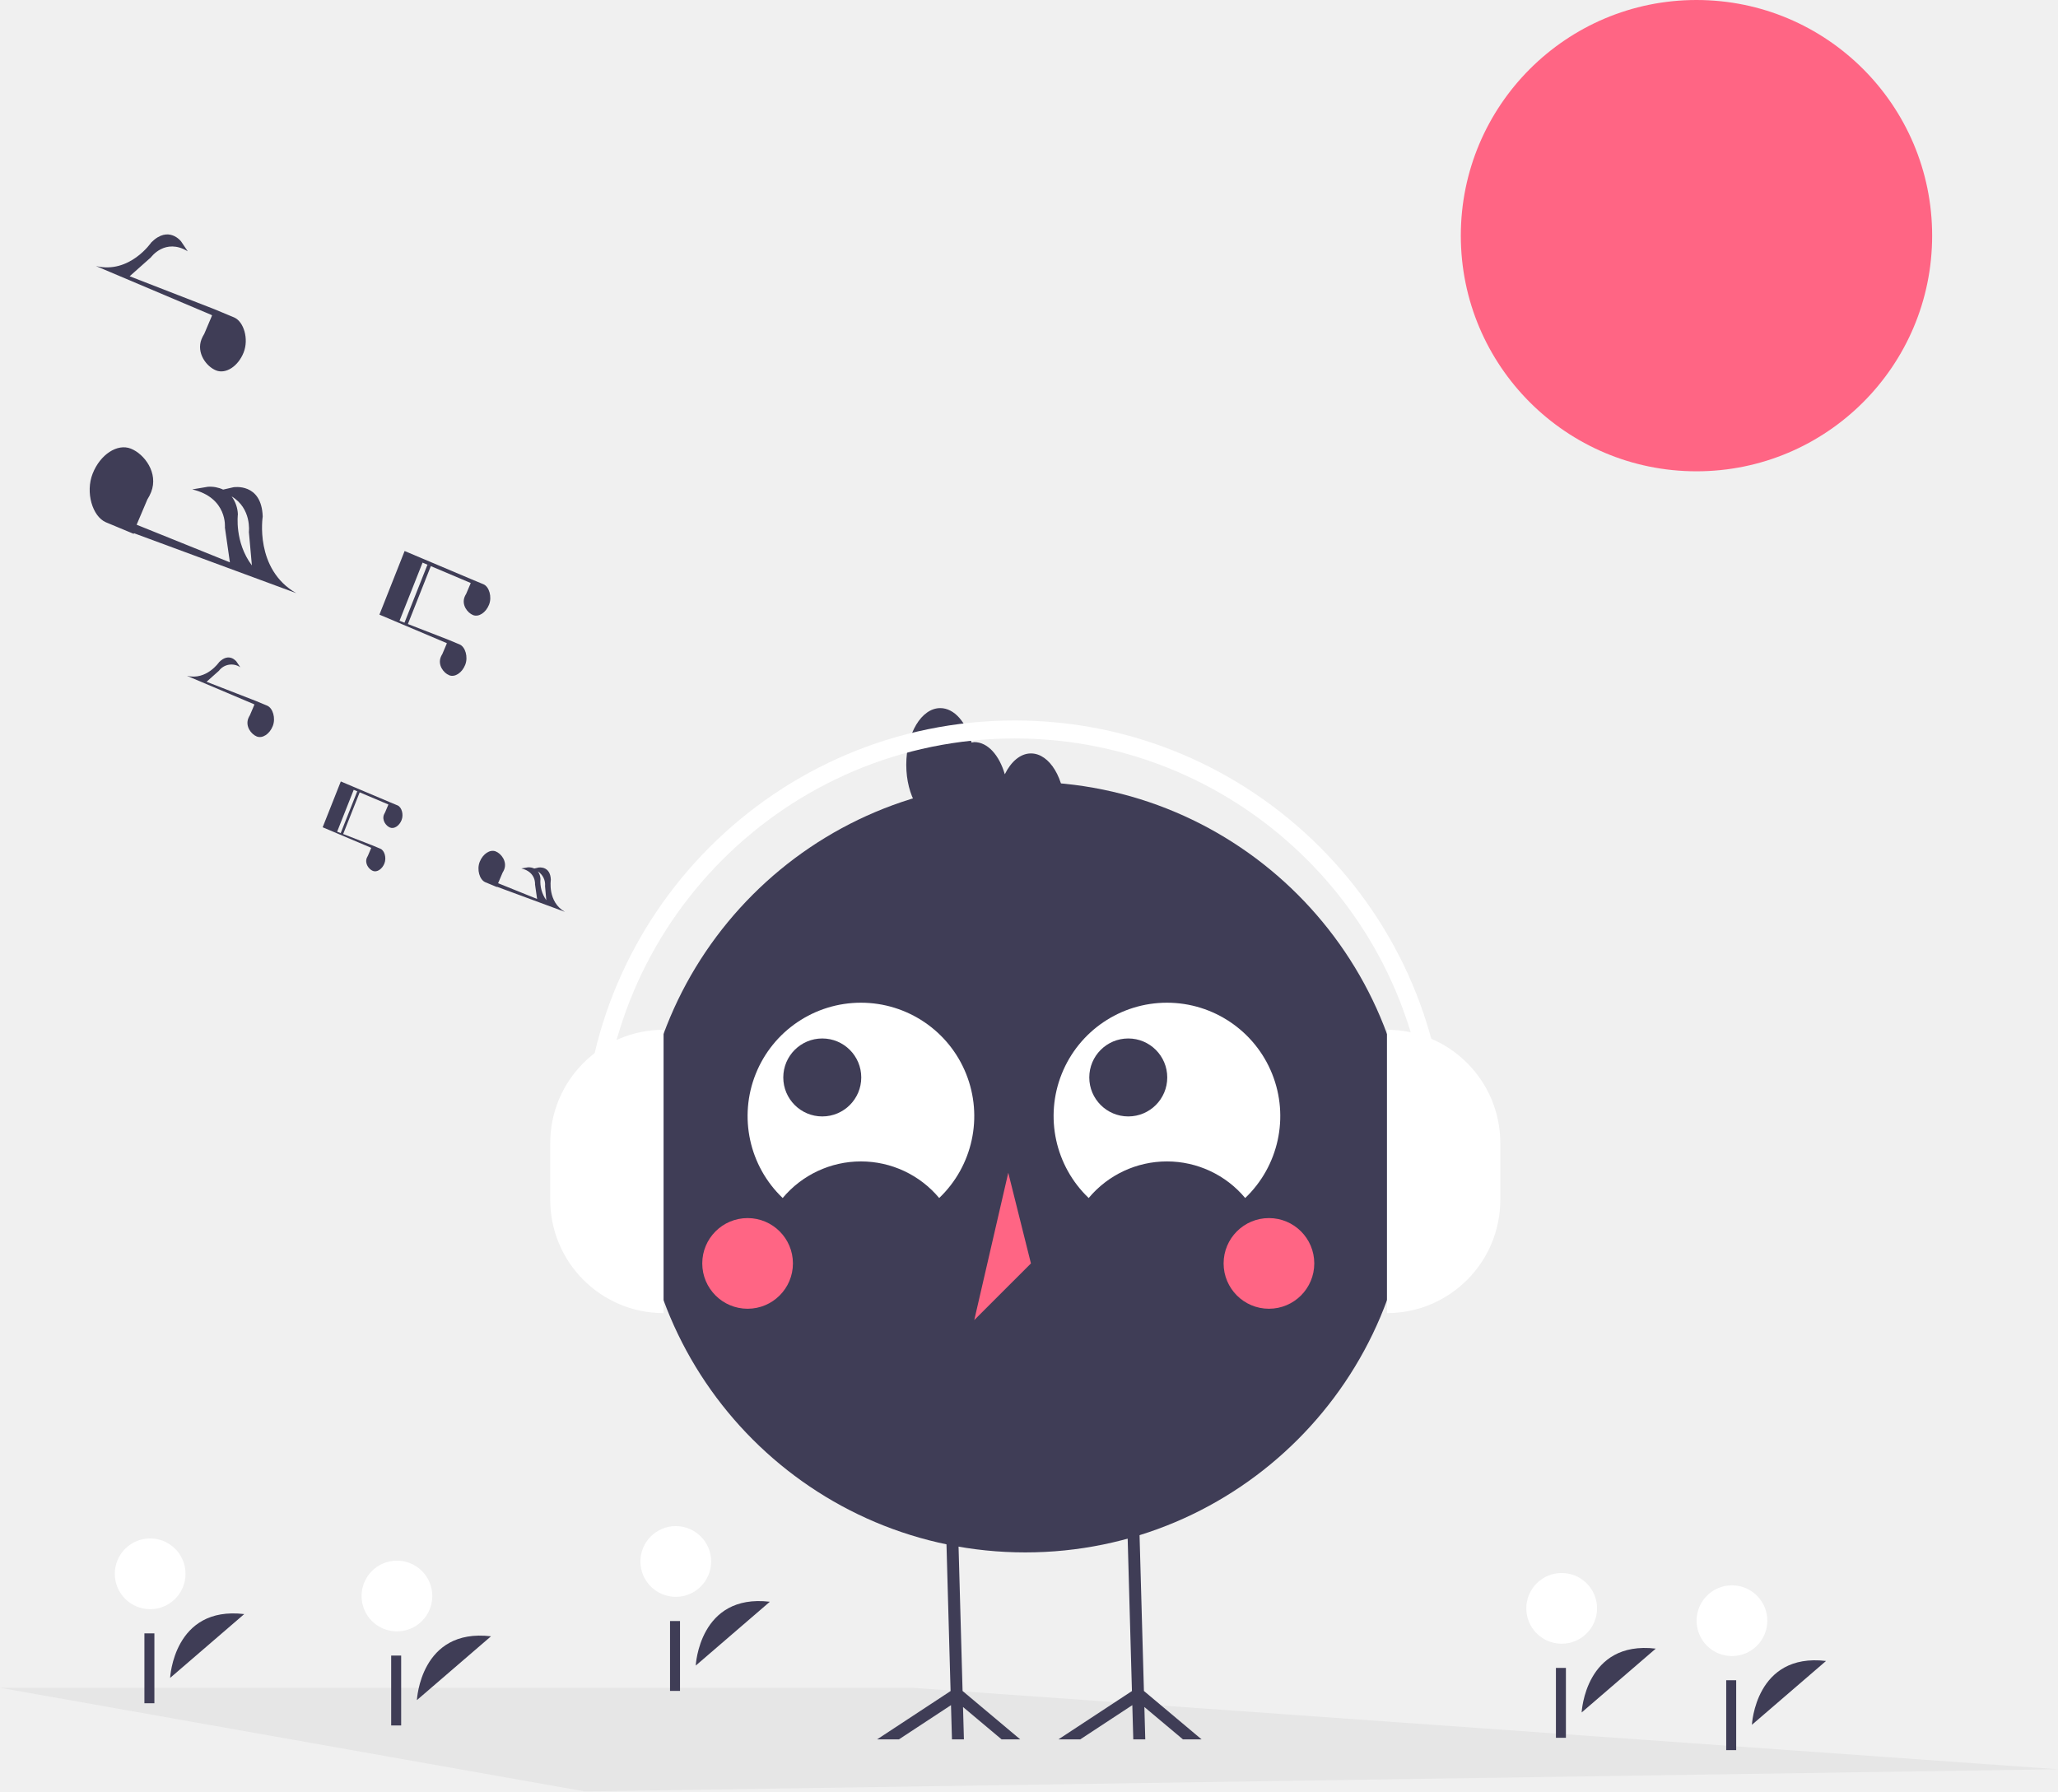
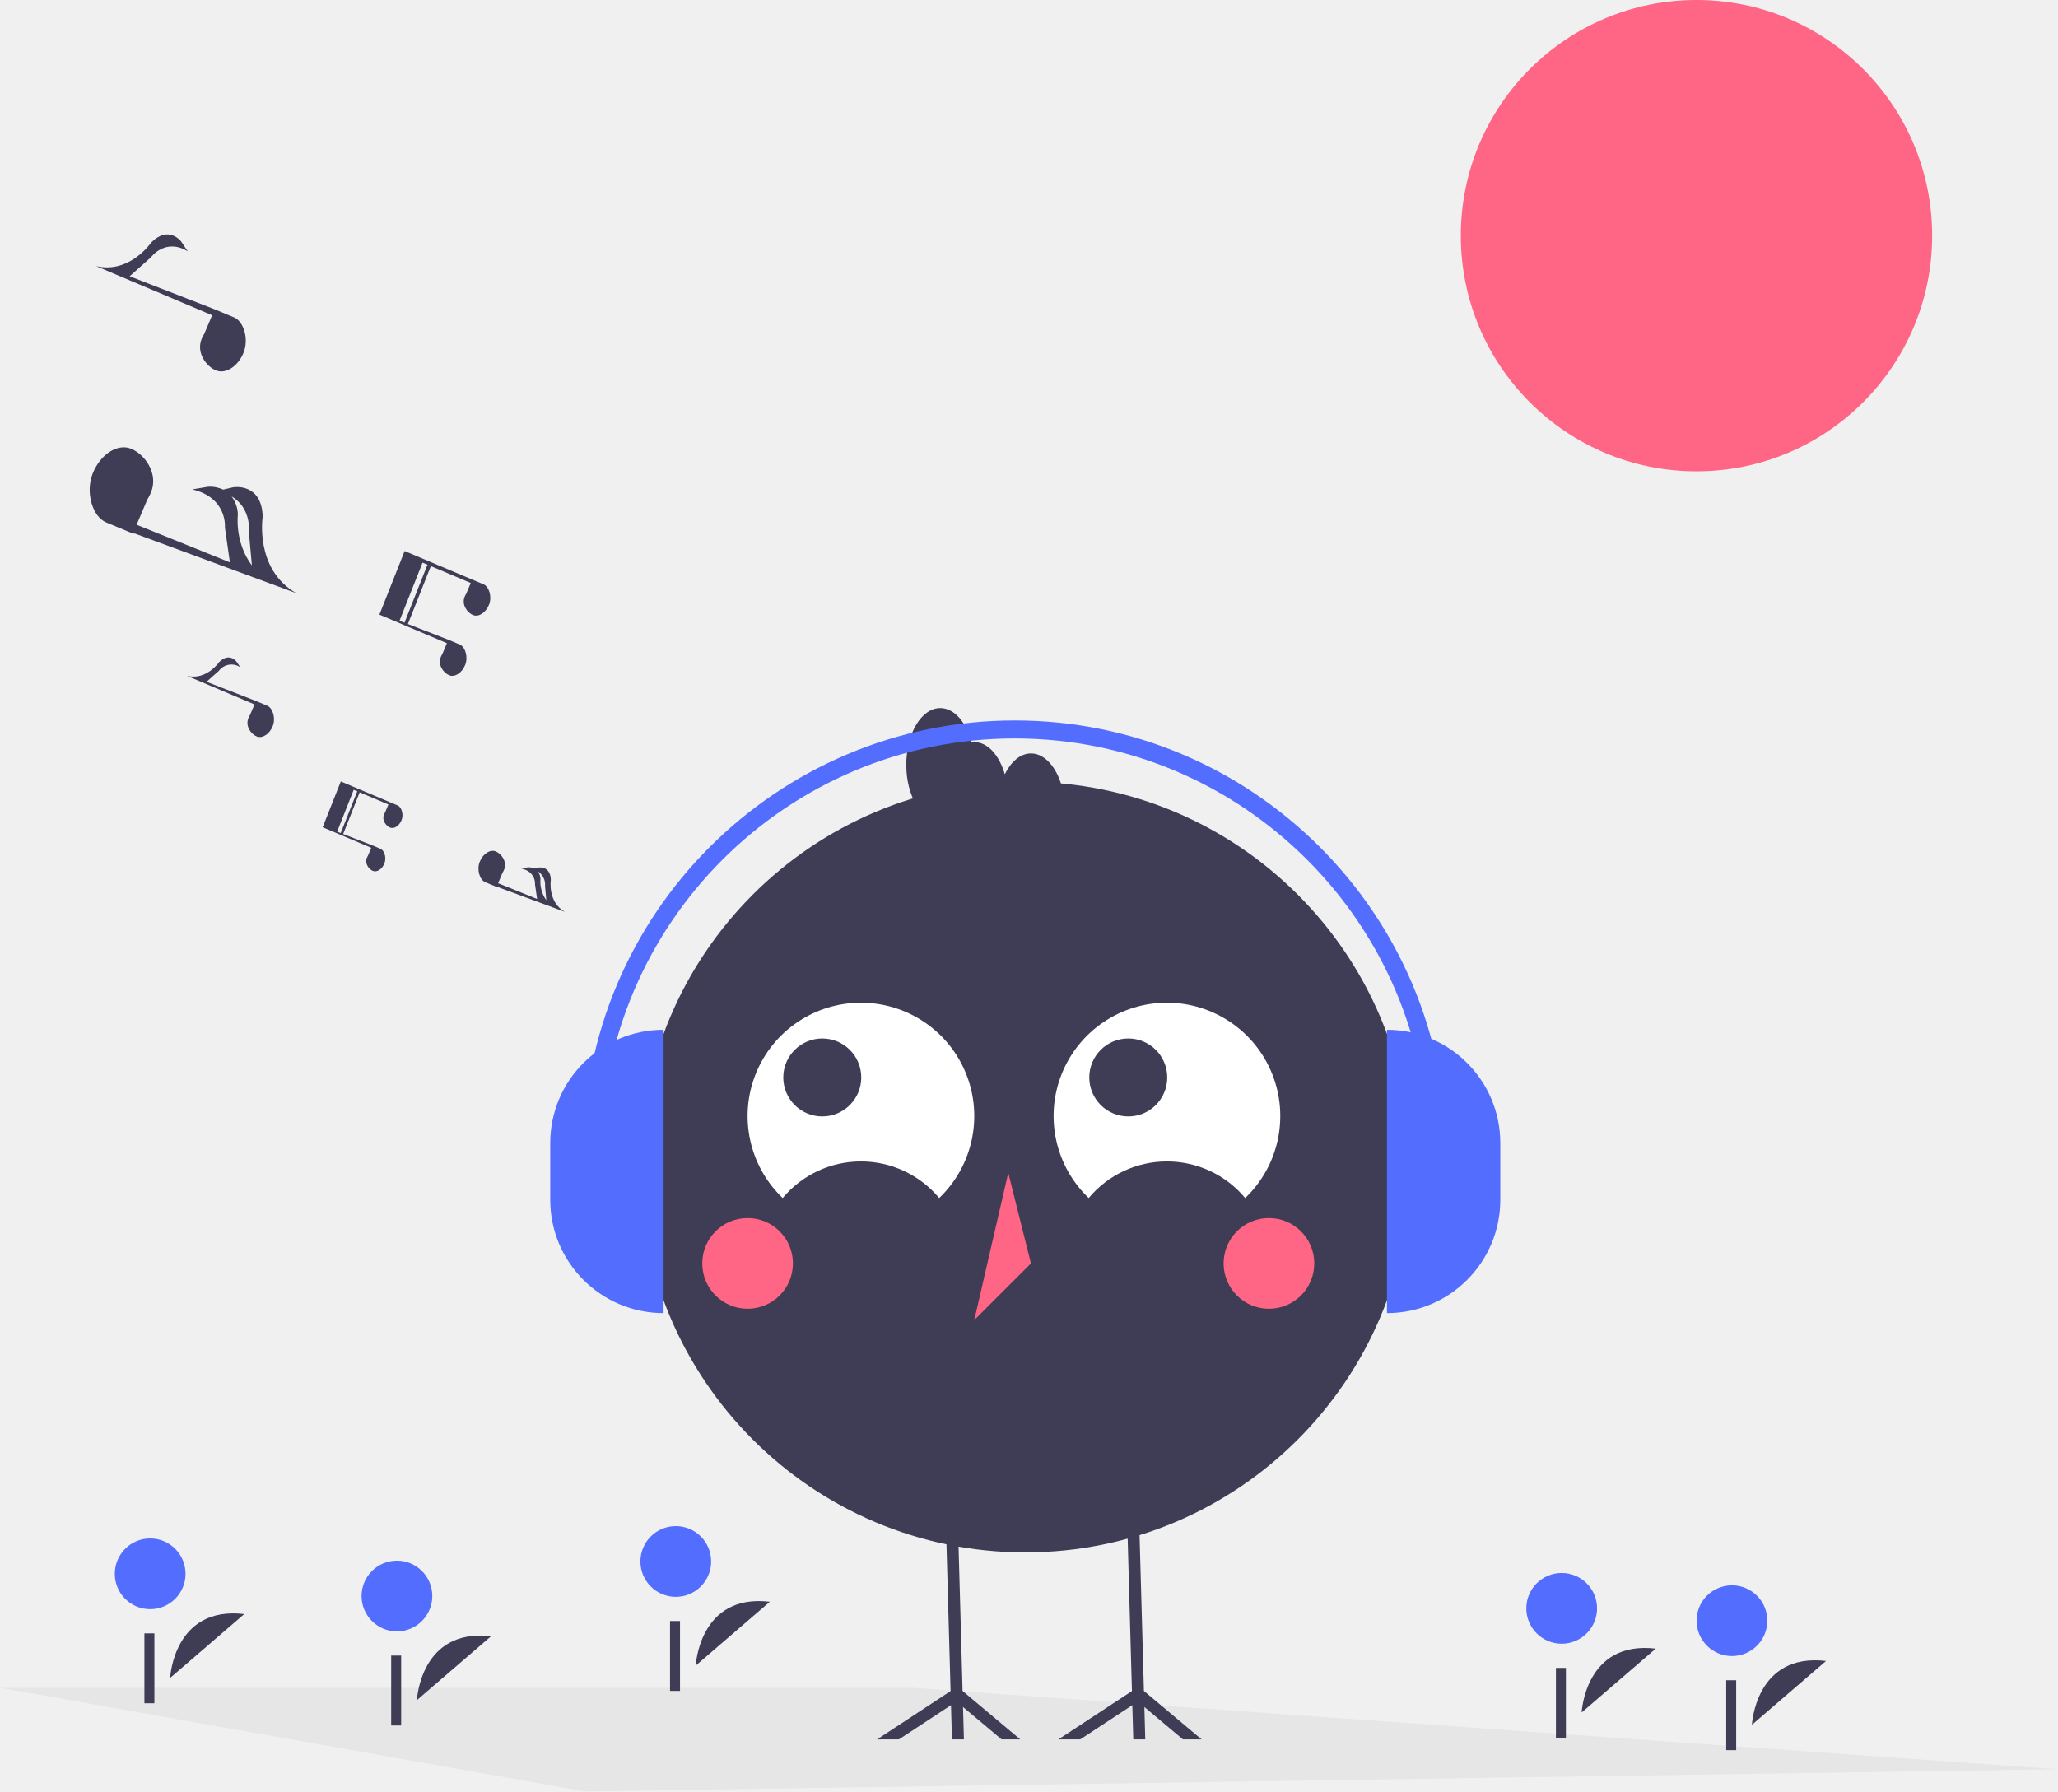
<svg xmlns="http://www.w3.org/2000/svg" id="a780dc9c-2107-4fd6-8fec-765248a5097a" data-name="Layer 1" width="887.772" height="772.831" viewBox="0 0 887.772 772.831">
  <polygon points="887.772 763.25 252.263 772.831 0 728.121 393.817 728.121 887.772 763.25" fill="#e6e6e6" />
  <circle cx="731.822" cy="101.66" r="101.66" fill="#ff6584" />
  <path d="M335.954,797.02s1.487-31.159,31.971-27.537" transform="translate(-156.1139 -63.58465)" fill="#3f3d56" />
-   <circle cx="171.227" cy="688.526" r="15.257" fill="#ffffff" />
+   <circle cx="171.227" cy="688.526" r="15.257" fill="#536dfe" />
  <rect x="168.744" y="714.218" width="4.307" height="30.147" fill="#3f3d56" />
  <path d="M838.401,802.342s1.487-31.159,31.971-27.537" transform="translate(-156.1139 -63.58465)" fill="#3f3d56" />
-   <circle cx="673.673" cy="693.849" r="15.257" fill="#ffffff" />
+   <circle cx="673.673" cy="693.849" r="15.257" fill="#536dfe" />
  <rect x="671.191" y="719.541" width="4.307" height="30.147" fill="#3f3d56" />
  <path d="M911.851,807.665s1.487-31.159,31.971-27.537" transform="translate(-156.1139 -63.58465)" fill="#3f3d56" />
-   <circle cx="747.124" cy="699.171" r="15.257" fill="#ffffff" />
+   <circle cx="747.124" cy="699.171" r="15.257" fill="#536dfe" />
  <rect x="744.642" y="724.863" width="4.307" height="30.147" fill="#3f3d56" />
  <path d="M456.243,782.116s1.487-31.159,31.971-27.537" transform="translate(-156.1139 -63.58465)" fill="#3f3d56" />
-   <circle cx="291.516" cy="673.623" r="15.257" fill="#ffffff" />
+   <circle cx="291.516" cy="673.623" r="15.257" fill="#536dfe" />
  <rect x="289.033" y="699.315" width="4.307" height="30.147" fill="#3f3d56" />
  <path d="M229.504,787.439s1.487-31.159,31.971-27.537" transform="translate(-156.1139 -63.58465)" fill="#3f3d56" />
-   <circle cx="64.776" cy="678.946" r="15.257" fill="#ffffff" />
+   <circle cx="64.776" cy="678.946" r="15.257" fill="#536dfe" />
  <rect x="62.294" y="704.638" width="4.307" height="30.147" fill="#3f3d56" />
  <circle cx="442.277" cy="503.482" r="166.228" fill="#3f3d56" />
  <path d="M493.74,580.41a43.988,43.988,0,0,1,67.519,0,48.891,48.891,0,1,0-67.519,0Z" transform="translate(-156.1139 -63.58465)" fill="#fff" />
  <path d="M625.745,580.41a43.988,43.988,0,0,1,67.519,0,48.891,48.891,0,1,0-67.519,0Z" transform="translate(-156.1139 -63.58465)" fill="#fff" />
  <circle cx="354.707" cy="464.814" r="16.818" fill="#3f3d56" />
  <circle cx="486.707" cy="464.814" r="16.818" fill="#3f3d56" />
  <circle cx="322.495" cy="545.039" r="19.556" fill="#ff6584" />
  <circle cx="547.392" cy="545.039" r="19.556" fill="#ff6584" />
  <polygon points="434.943 505.926 420.276 569.484 444.721 545.039 434.943 505.926" fill="#ff6584" />
  <polygon points="510.307 750.38 493.655 736.404 494.043 750.38 488.871 750.38 488.458 735.602 465.975 750.38 456.563 750.38 488.29 729.526 487.061 685.737 486.143 652.666 491.302 652.524 492.233 685.737 493.461 729.487 518.348 750.38 510.307 750.38" fill="#3f3d56" />
  <polygon points="432.076 750.38 415.424 736.404 415.812 750.38 410.654 750.38 410.24 735.602 387.757 750.38 378.345 750.38 410.059 729.526 408.831 685.737 407.913 652.666 413.084 652.524 414.015 685.737 415.23 729.487 440.118 750.38 432.076 750.38" fill="#3f3d56" />
  <path d="M600.835,388.616c-4.561,0-8.585,3.543-11.275,8.985-2.371-8.183-7.353-13.874-13.17-13.874a8.847,8.847,0,0,0-1.174.197c-2.236-8.737-7.434-14.864-13.493-14.864-8.101,0-14.667,10.945-14.667,24.445s6.567,24.445,14.667,24.445a8.847,8.847,0,0,0,1.174-.197c2.236,8.737,7.434,14.864,13.493,14.864,4.561,0,8.585-3.543,11.275-8.985,2.371,8.183,7.353,13.874,13.17,13.874,8.101,0,14.667-10.945,14.667-24.445S608.936,388.616,600.835,388.616Z" transform="translate(-156.1139 -63.58465)" fill="#3f3d56" />
-   <path d="M393.474,507.833h0a48.891,48.891,0,0,1,48.891,48.891v24.445a48.891,48.891,0,0,1-48.891,48.891h0a0,0,0,0,1,0,0V507.833A0,0,0,0,1,393.474,507.833Z" transform="translate(679.7238 1074.308) rotate(180)" fill="#ffffff" />
-   <path d="M598.303,444.248h0A48.891,48.891,0,0,1,647.194,493.139v24.445a48.891,48.891,0,0,1-48.891,48.891h0a0,0,0,0,1,0,0V444.248A0,0,0,0,1,598.303,444.248Z" fill="#ffffff" />
-   <path d="M780.037,560.565H772.279c0-98.377-80.036-178.414-178.414-178.414-98.377,0-178.414,80.036-178.414,178.414H407.695c0-102.655,83.516-186.171,186.171-186.171C696.521,374.394,780.037,457.91,780.037,560.565Z" transform="translate(-156.1139 -63.58465)" fill="#ffffff" />
+   <path d="M393.474,507.833h0a48.891,48.891,0,0,1,48.891,48.891v24.445a48.891,48.891,0,0,1-48.891,48.891h0a0,0,0,0,1,0,0V507.833A0,0,0,0,1,393.474,507.833Z" transform="translate(679.7238 1074.308) rotate(180)" fill="#536dfe" />
+   <path d="M598.303,444.248h0A48.891,48.891,0,0,1,647.194,493.139v24.445a48.891,48.891,0,0,1-48.891,48.891h0a0,0,0,0,1,0,0V444.248A0,0,0,0,1,598.303,444.248Z" fill="#536dfe" />
+   <path d="M780.037,560.565H772.279c0-98.377-80.036-178.414-178.414-178.414-98.377,0-178.414,80.036-178.414,178.414H407.695c0-102.655,83.516-186.171,186.171-186.171C696.521,374.394,780.037,457.91,780.037,560.565Z" transform="translate(-156.1139 -63.58465)" fill="#536dfe" />
  <polygon points="131.69 367.997 131.69 367.997 131.69 367.997 131.69 367.997" fill="#3f3d56" />
  <path d="M327.661,411.058l.001-.003-3.644-1.518-15.377-6.5-5.512-2.33-.423,1.068h0l-7.404,18.694L316.14,429.288l.109.099-1.404,3.311a5.862,5.862,0,0,0-.49.955c-.984,2.484.874,4.954,2.63,5.649s3.977-.754,4.961-3.237c.97-2.45.022-5.562-1.689-6.314l.002-.003-3.644-1.518-12.467-4.846,7.123-17.985-1.056-.418-7.126,17.992-1.542-.599,7.154-18.062.188.08,14.654,6.202.109.099-1.404,3.311a5.851,5.851,0,0,0-.49.955c-.984,2.484.874,4.954,2.63,5.649s3.977-.754,4.961-3.237C330.321,414.922,329.372,411.81,327.661,411.058Z" transform="translate(-156.1139 -63.58465)" fill="#3f3d56" />
  <path d="M399.781,456.952c-7.564-4.325-6.05-13.815-6.05-13.815-.19-6.165-5.284-5.293-5.284-5.293l-1.854.423a5.629,5.629,0,0,0-2.757-.51l-2.82.475c6.421,1.509,5.894,6.881,5.894,6.881l.9,6.281-16.826-6.788,1.932-4.555a8.129,8.129,0,0,0,.68-1.327c1.366-3.449-1.214-6.881-3.653-7.846-2.439-.966-5.524,1.047-6.89,4.496-1.347,3.402-.03,7.725,2.346,8.769l-.002.004,5.062,2.108.038-.119Zm-8.544-11.036.54,6.012a13.867,13.867,0,0,1-2.526-9.207,5.823,5.823,0,0,0-1.127-3.225A6.831,6.831,0,0,1,391.237,445.916Z" transform="translate(-156.1139 -63.58465)" fill="#3f3d56" />
  <path d="M271.433,368.041l.002-.004-5.062-2.108-21.154-8.223,5.339-4.75a6.744,6.744,0,0,1,9.217-1.51l-1.657-2.462s-3.115-4.124-7.475.239c0,0-5.395,7.953-13.869,5.926l28.94,12.249.152.138-1.95,4.598a8.124,8.124,0,0,0-.68,1.327c-1.366,3.449,1.214,6.88,3.653,7.846s5.524-1.047,6.89-4.496C275.127,373.407,273.81,369.085,271.433,368.041Z" transform="translate(-156.1139 -63.58465)" fill="#3f3d56" />
  <path d="M348.88,341.126l-1.95,4.598a8.132,8.132,0,0,0-.68,1.327c-1.366,3.449,1.214,6.88,3.653,7.846s5.524-1.047,6.89-4.496c1.348-3.402.031-7.725-2.346-8.769l.002-.004-5.062-2.108-17.315-6.731,9.893-24.98-1.466-.581-9.897,24.989-2.141-.832,9.936-25.087.262.111,20.353,8.614.152.138L357.213,319.76a8.137,8.137,0,0,0-.68,1.327c-1.366,3.449,1.214,6.881,3.653,7.847s5.524-1.047,6.89-4.497c1.348-3.402.031-7.725-2.346-8.769l.002-.004-5.062-2.108L338.985,304.812h0l-.001-0-.671-.284-7.655-3.236-10.871,27.447,28.94,12.249Zm-18.809-38.351Z" transform="translate(-156.1139 -63.58465)" fill="#3f3d56" />
  <path d="M257.167,200.556l.004-.007-8.713-3.629-36.416-14.156,9.191-8.177s6.114-8.483,15.866-2.599l-2.852-4.239s-5.362-7.099-12.868.412c0,0-9.287,13.691-23.874,10.201l49.819,21.086.262.237-3.357,7.916a14.005,14.005,0,0,0-1.171,2.285c-2.352,5.938,2.09,11.844,6.289,13.507s9.509-1.803,11.861-7.74C263.526,209.795,261.259,202.354,257.167,200.556Z" transform="translate(-156.1139 -63.58465)" fill="#3f3d56" />
  <path d="M283.907,319.47c-18.085-10.34-14.466-33.03-14.466-33.03-.455-14.741-12.634-12.654-12.634-12.654l-4.432,1.011a13.458,13.458,0,0,0-6.591-1.219l-6.742,1.135c15.353,3.607,14.092,16.451,14.092,16.451l2.151,15.017-40.229-16.229,4.619-10.891a19.451,19.451,0,0,0,1.627-3.173c3.266-8.247-2.903-16.451-8.735-18.76s-13.207,2.504-16.474,10.751c-3.222,8.135-.073,18.469,5.61,20.966l-.005.01,12.102,5.04.09-.285Zm-20.429-26.386,1.295,14.424c-7.596-10.083-6.043-22.062-6.043-22.062a13.925,13.925,0,0,0-2.694-7.711C264.761,282.956,263.478,293.084,263.478,293.084Z" transform="translate(-156.1139 -63.58465)" fill="#3f3d56" />
</svg>
